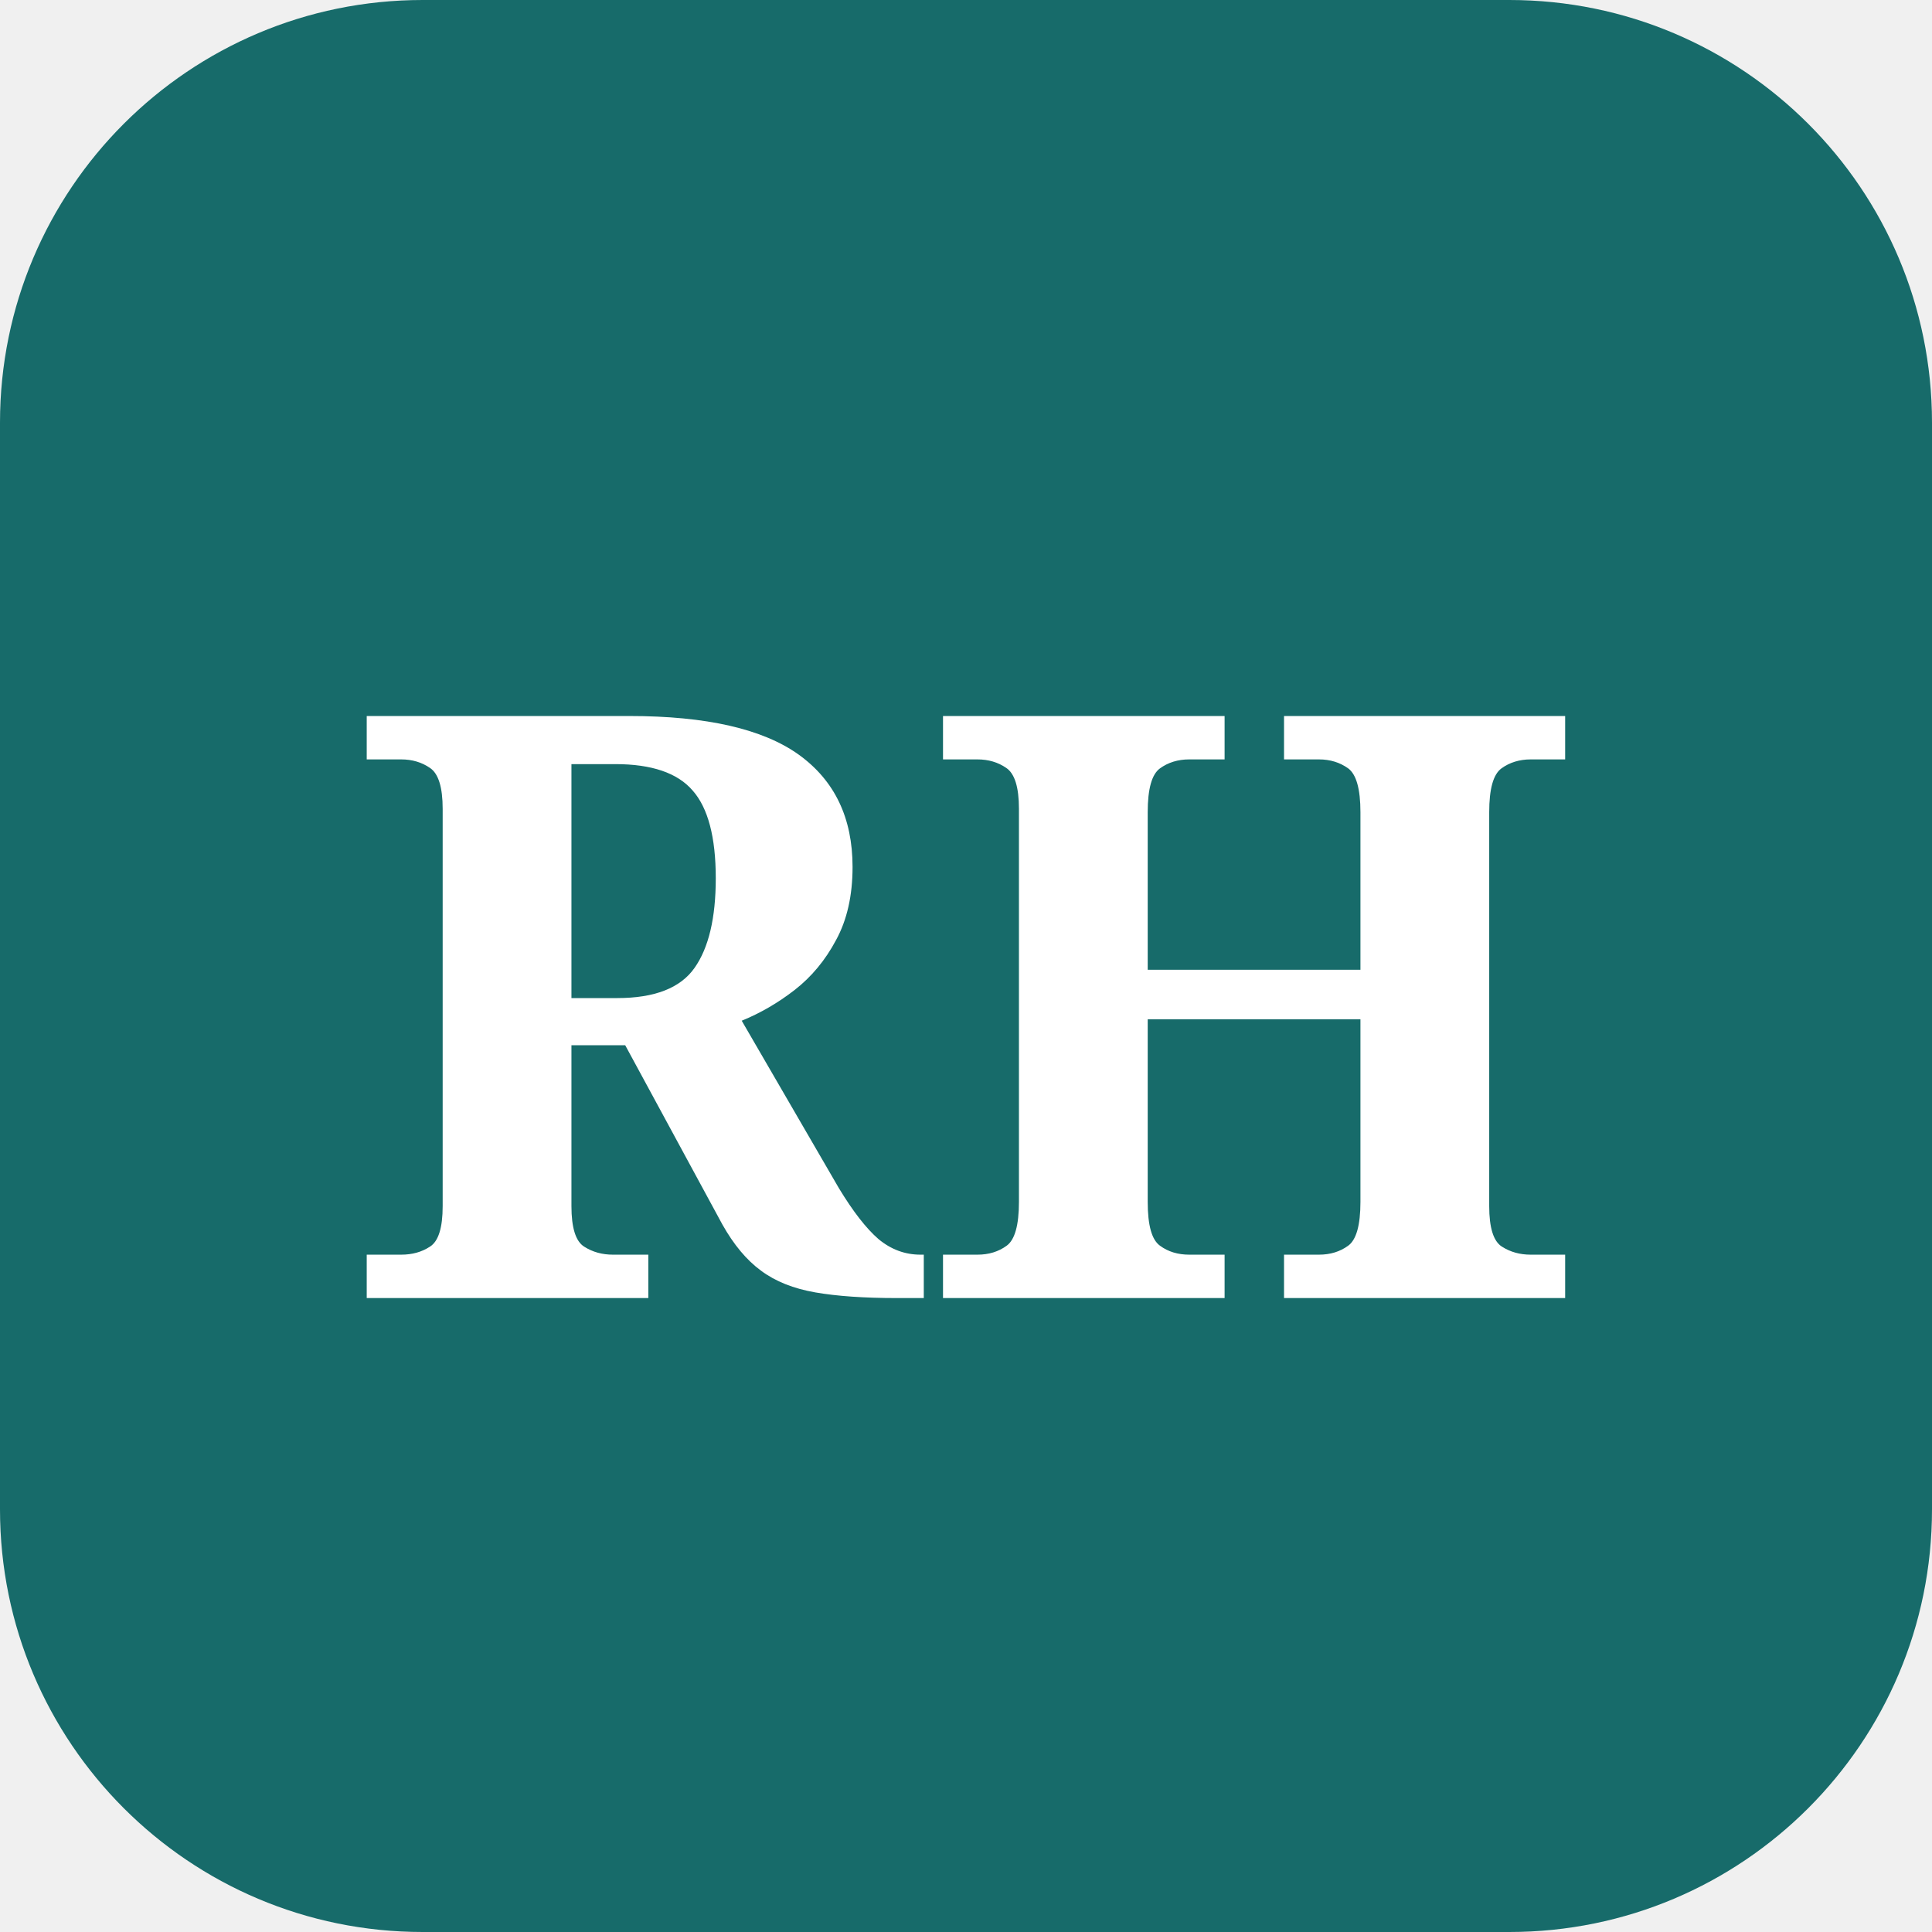
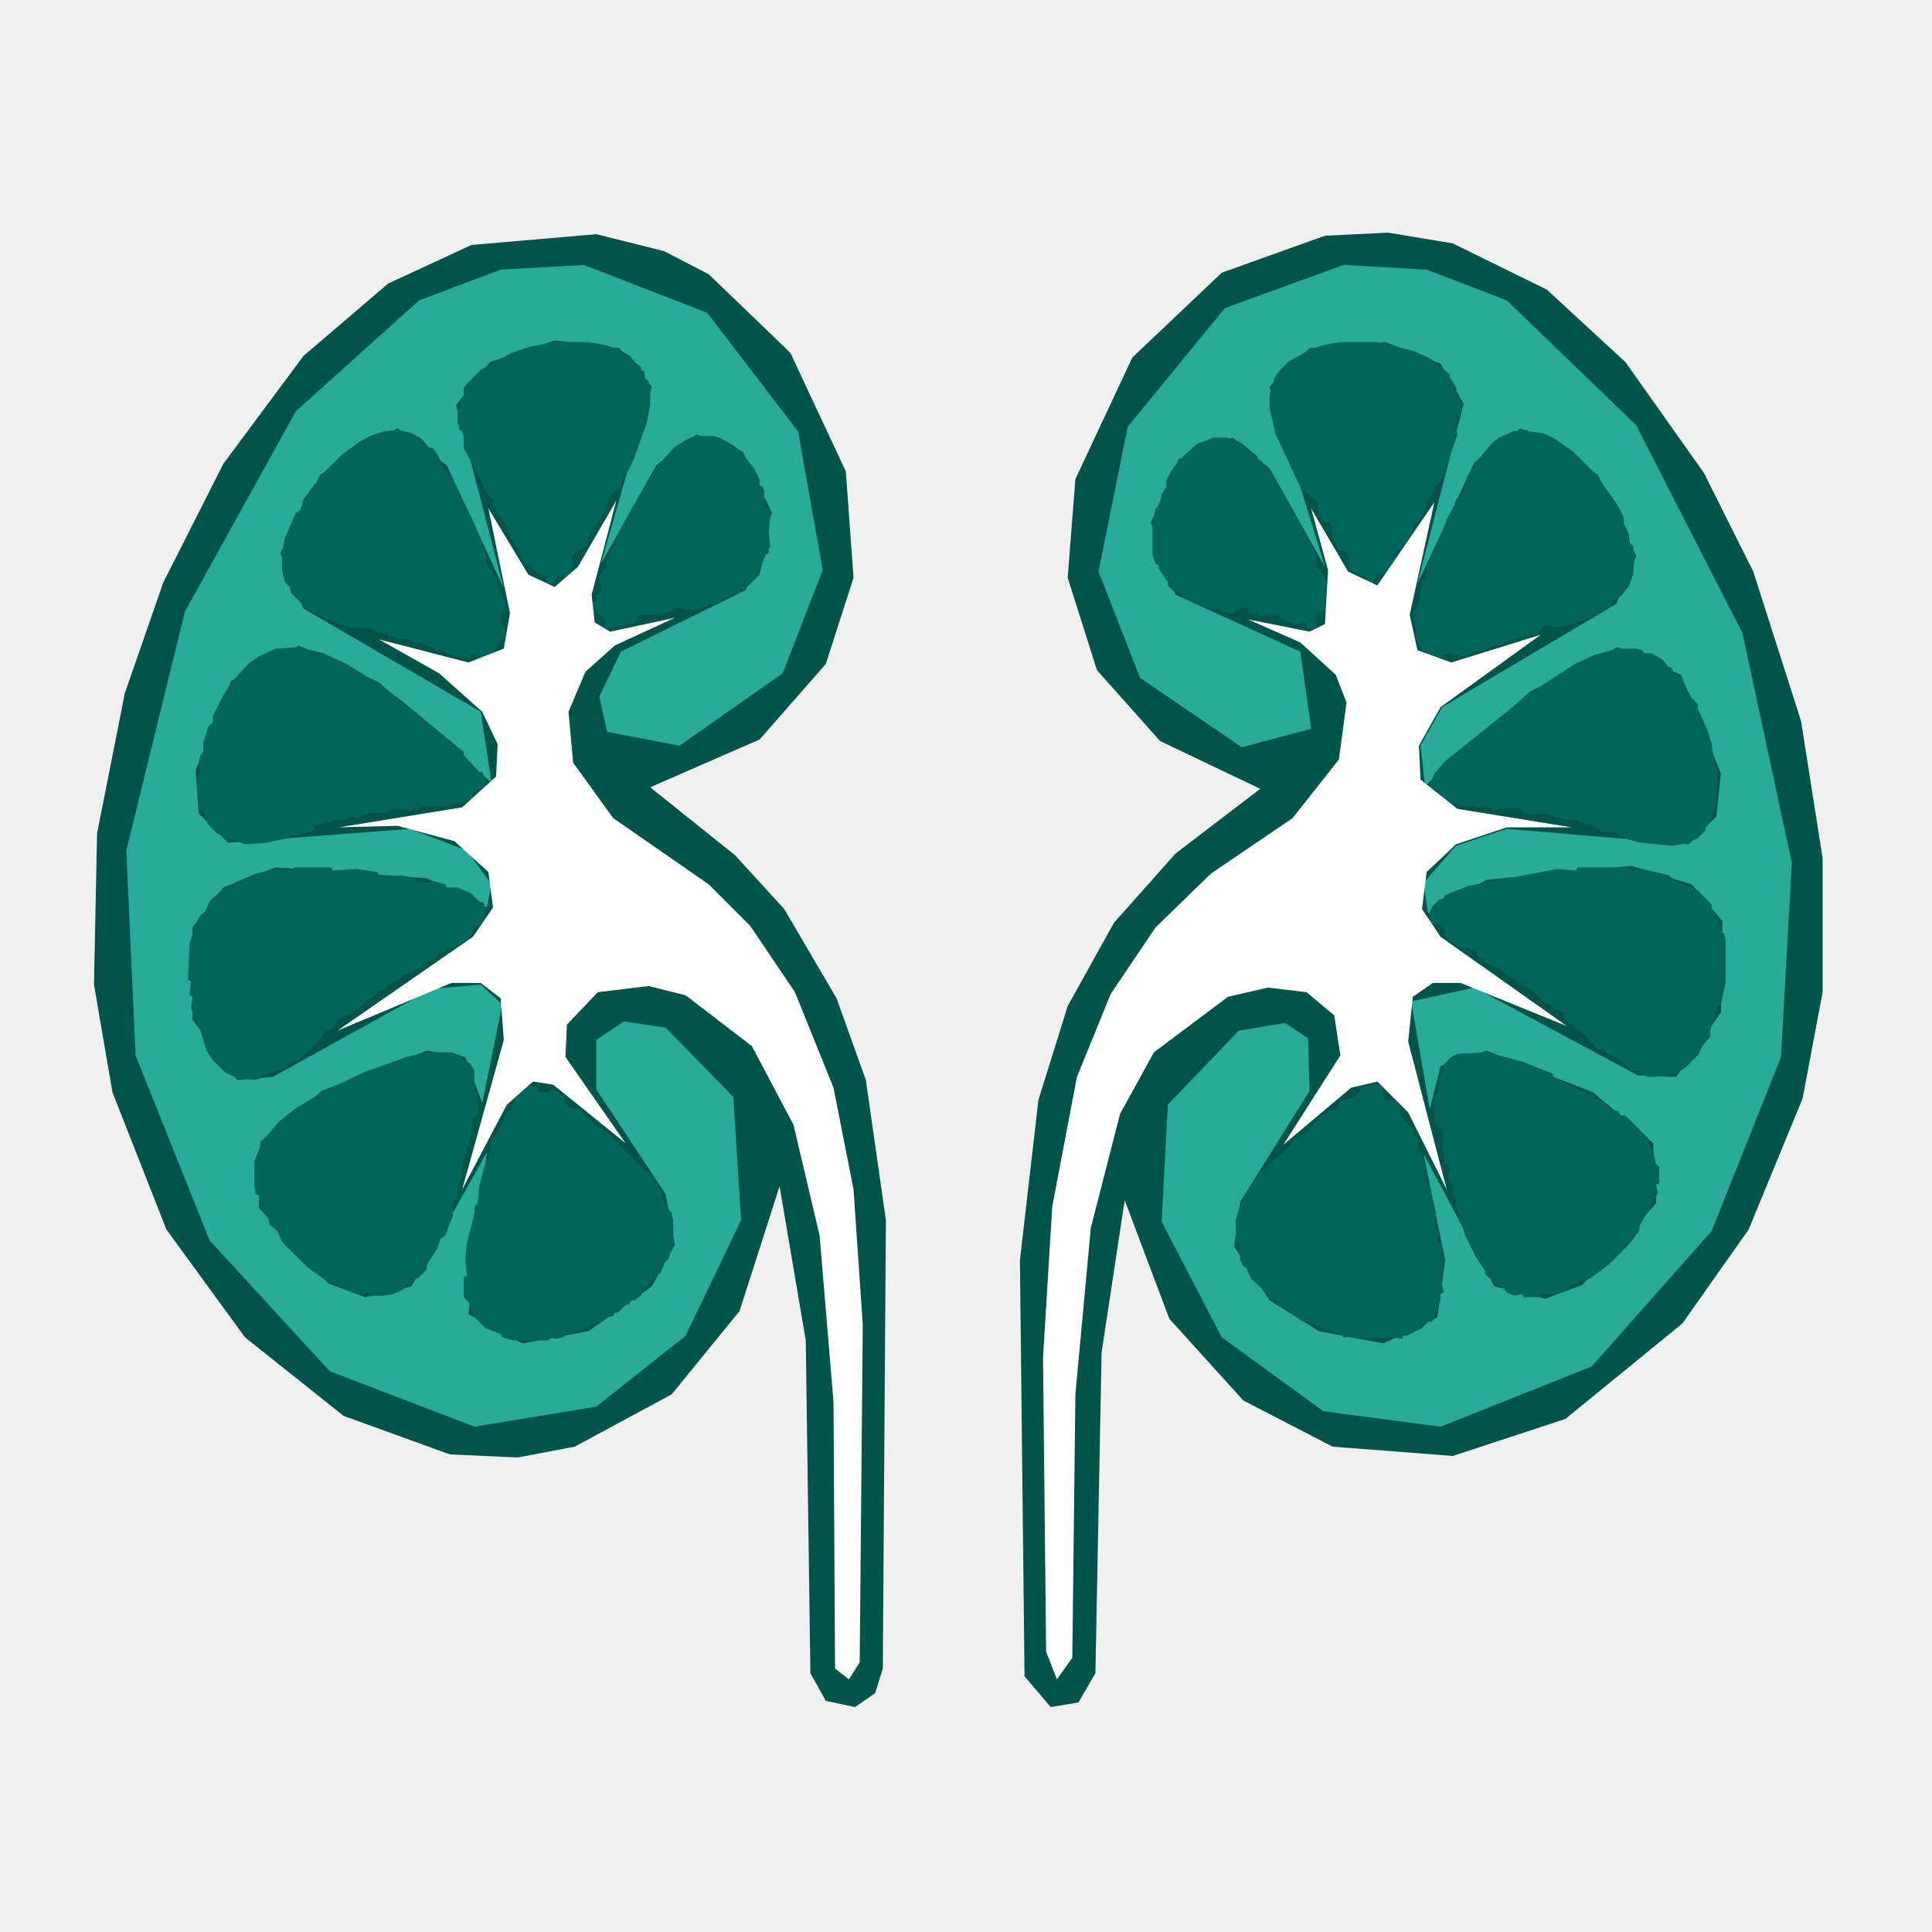
- <svg xmlns="http://www.w3.org/2000/svg" viewBox="0 0 64 64">
-   <rect width="64" height="64" rx="14" fill="#176b6a" />
-   <text x="32" y="43" text-anchor="middle" font-size="27" font-weight="600" font-family="Georgia,serif" fill="#ffffff">RH</text>
+ <svg xmlns="http://www.w3.org/2000/svg" width="1254" height="1254" viewBox="0 0 1254 1254" fill="none">
+   <path d="M 943.0,158.0 L 901.0,151.0 L 860.0,153.0 L 793.0,177.0 L 735.0,232.0 L 698.0,311.0 L 693.0,375.0 L 712.0,435.0 L 753.0,481.0 L 818.0,512.0 L 763.0,554.0 L 723.0,599.0 L 693.0,653.0 L 674.0,714.0 L 662.0,818.0 L 665.0,1088.0 L 682.0,1108.0 L 700.0,1105.0 L 711.0,1086.0 L 715.0,878.0 L 730.0,779.0 L 759.0,856.0 L 807.0,909.0 L 865.0,939.0 L 943.0,945.0 L 1016.0,921.0 L 1092.0,859.0 L 1135.0,798.0 L 1170.0,713.0 L 1183.0,644.0 L 1183.0,557.0 L 1169.0,468.0 L 1138.0,371.0 L 1106.0,307.0 L 1055.0,235.0 L 1004.0,188.0 Z" fill="#02534a" />
+   <path d="M 306.0,159.0 L 252.0,184.0 L 197.0,231.0 L 145.0,301.0 L 106.0,378.0 L 81.0,450.0 L 63.0,541.0 L 61.0,639.0 L 73.0,709.0 L 108.0,798.0 L 159.0,868.0 L 223.0,919.0 L 292.0,944.0 L 336.0,946.0 L 373.0,939.0 L 436.0,905.0 L 480.0,851.0 L 506.0,770.0 L 523.0,870.0 L 526.0,1086.0 L 536.0,1104.0 L 555.0,1108.0 L 568.0,1099.0 L 573.0,1083.0 L 575.0,792.0 L 562.0,701.0 L 543.0,648.0 L 509.0,590.0 L 477.0,555.0 L 422.0,511.0 L 493.0,480.0 L 536.0,431.0 L 554.0,375.0 L 549.0,306.0 L 513.0,229.0 L 460.0,178.0 L 431.0,163.0 L 387.0,152.0 Z" fill="#02534a" />
+   <path d="M 872.0,172.0 L 795.0,200.0 L 732.0,277.0 L 713.0,371.0 L 740.0,440.0 L 806.0,485.0 L 851.0,473.0 L 844.0,423.0 L 763.0,386.0 L 747.0,339.0 L 765.0,298.0 L 800.0,284.0 L 824.0,304.0 L 860.0,368.0 L 824.0,251.0 L 850.0,226.0 L 899.0,222.0 L 935.0,236.0 L 950.0,262.0 L 920.0,379.0 L 957.0,300.0 L 987.0,278.0 L 1037.0,308.0 L 1062.0,361.0 L 1049.0,392.0 L 936.0,459.0 L 922.0,484.0 L 925.0,510.0 L 993.0,449.0 L 1050.0,420.0 L 1091.0,438.0 L 1117.0,502.0 L 1114.0,530.0 L 1096.0,548.0 L 978.0,538.0 L 945.0,549.0 L 924.0,573.0 L 927.0,593.0 L 965.0,571.0 L 1059.0,562.0 L 1098.0,574.0 L 1118.0,598.0 L 1117.0,657.0 L 1088.0,699.0 L 1063.0,698.0 L 957.0,641.0 L 916.0,650.0 L 928.0,720.0 L 935.0,692.0 L 965.0,682.0 L 1034.0,709.0 L 1073.0,742.0 L 1075.0,781.0 L 1027.0,834.0 L 1003.0,843.0 L 970.0,835.0 L 924.0,749.0 L 938.0,818.0 L 933.0,855.0 L 898.0,872.0 L 856.0,864.0 L 824.0,844.0 L 801.0,809.0 L 805.0,780.0 L 850.0,708.0 L 849.0,674.0 L 834.0,664.0 L 804.0,669.0 L 758.0,717.0 L 754.0,793.0 L 793.0,868.0 L 859.0,916.0 L 935.0,926.0 L 1033.0,887.0 L 1111.0,799.0 L 1156.0,686.0 L 1163.0,560.0 L 1131.0,411.0 L 1062.0,276.0 L 978.0,195.0 L 926.0,175.0 Z" fill="#28ac99" />
+   <path d="M 379.0,172.0 L 325.0,175.0 L 272.0,195.0 L 192.0,267.0 L 120.0,397.0 L 82.0,552.0 L 88.0,685.0 L 136.0,805.0 L 214.0,890.0 L 308.0,926.0 L 387.0,913.0 L 445.0,867.0 L 481.0,792.0 L 476.0,712.0 L 432.0,667.0 L 405.0,663.0 L 387.0,675.0 L 387.0,707.0 L 432.0,775.0 L 438.0,808.0 L 423.0,835.0 L 382.0,864.0 L 339.0,872.0 L 304.0,853.0 L 316.0,748.0 L 267.0,835.0 L 237.0,842.0 L 213.0,833.0 L 168.0,784.0 L 169.0,741.0 L 209.0,708.0 L 277.0,682.0 L 302.0,686.0 L 313.0,716.0 L 326.0,652.0 L 312.0,639.0 L 280.0,642.0 L 177.0,699.0 L 154.0,701.0 L 125.0,662.0 L 125.0,602.0 L 145.0,576.0 L 179.0,563.0 L 277.0,570.0 L 316.0,589.0 L 319.0,574.0 L 303.0,552.0 L 266.0,538.0 L 148.0,547.0 L 129.0,528.0 L 127.0,500.0 L 150.0,442.0 L 194.0,419.0 L 246.0,443.0 L 319.0,508.0 L 312.0,462.0 L 197.0,395.0 L 182.0,359.0 L 208.0,308.0 L 258.0,278.0 L 290.0,302.0 L 327.0,382.0 L 296.0,263.0 L 318.0,235.0 L 360.0,221.0 L 402.0,226.0 L 423.0,251.0 L 390.0,366.0 L 426.0,302.0 L 452.0,282.0 L 482.0,293.0 L 501.0,333.0 L 484.0,383.0 L 403.0,423.0 L 389.0,452.0 L 394.0,475.0 L 441.0,484.0 L 508.0,437.0 L 534.0,370.0 L 518.0,280.0 L 459.0,203.0 Z" fill="#28ac99" />
+   <path d="M 314.0,586.0 L 311.0,585.0 L 306.0,580.0 L 297.0,576.0 L 290.0,576.0 L 289.0,574.0 L 282.0,572.0 L 276.0,573.0 L 271.0,572.0 L 270.0,570.0 L 260.0,568.0 L 252.0,569.0 L 246.0,568.0 L 245.0,566.0 L 231.0,564.0 L 216.0,565.0 L 215.0,563.0 L 191.0,563.0 L 190.0,565.0 L 179.0,564.0 L 166.0,567.0 L 152.0,573.0 L 151.0,575.0 L 145.0,577.0 L 136.0,585.0 L 133.0,592.0 L 130.0,594.0 L 126.0,602.0 L 123.0,613.0 L 122.0,636.0 L 124.0,637.0 L 123.0,646.0 L 125.0,647.0 L 124.0,654.0 L 126.0,661.0 L 128.0,662.0 L 134.0,682.0 L 138.0,688.0 L 146.0,696.0 L 154.0,700.0 L 165.0,701.0 L 169.0,700.0 L 170.0,698.0 L 186.0,693.0 L 188.0,690.0 L 192.0,689.0 L 201.0,682.0 L 210.0,672.0 L 211.0,669.0 L 214.0,669.0 L 218.0,665.0 L 219.0,662.0 L 228.0,658.0 L 230.0,655.0 L 232.0,655.0 L 236.0,652.0 L 239.0,648.0 L 241.0,648.0 L 246.0,643.0 L 250.0,642.0 L 252.0,639.0 L 259.0,636.0 L 263.0,632.0 L 265.0,632.0 L 284.0,621.0 L 285.0,618.0 L 288.0,618.0 L 292.0,615.0 L 295.0,615.0 L 305.0,608.0 L 307.0,602.0 L 311.0,600.0 L 314.0,596.0 L 315.0,591.0 Z" fill="#03645a" />
+   <path d="M 930.0,588.0 L 928.0,592.0 L 928.0,597.0 L 929.0,599.0 L 934.0,600.0 L 938.0,604.0 L 938.0,607.0 L 941.0,611.0 L 947.0,615.0 L 953.0,615.0 L 955.0,617.0 L 957.0,617.0 L 959.0,619.0 L 959.0,621.0 L 963.0,623.0 L 964.0,625.0 L 974.0,629.0 L 979.0,634.0 L 983.0,635.0 L 985.0,638.0 L 987.0,638.0 L 988.0,640.0 L 992.0,641.0 L 1003.0,651.0 L 1005.0,651.0 L 1009.0,655.0 L 1015.0,657.0 L 1015.0,661.0 L 1018.0,664.0 L 1021.0,665.0 L 1024.0,669.0 L 1026.0,669.0 L 1037.0,681.0 L 1041.0,682.0 L 1055.0,691.0 L 1059.0,695.0 L 1064.0,695.0 L 1067.0,698.0 L 1070.0,699.0 L 1075.0,699.0 L 1076.0,698.0 L 1083.0,699.0 L 1084.0,697.0 L 1087.0,697.0 L 1094.0,693.0 L 1102.0,685.0 L 1105.0,679.0 L 1110.0,673.0 L 1110.0,669.0 L 1115.0,653.0 L 1117.0,652.0 L 1120.0,638.0 L 1120.0,609.0 L 1119.0,606.0 L 1117.0,605.0 L 1116.0,599.0 L 1114.0,596.0 L 1114.0,593.0 L 1111.0,590.0 L 1111.0,587.0 L 1102.0,578.0 L 1086.0,571.0 L 1083.0,568.0 L 1066.0,564.0 L 1058.0,565.0 L 1057.0,563.0 L 1024.0,563.0 L 1023.0,565.0 L 1011.0,564.0 L 953.0,575.0 L 938.0,581.0 L 937.0,583.0 L 934.0,584.0 Z" fill="#03645a" />
+   <path d="M 946.0,684.0 L 942.0,686.0 L 937.0,691.0 L 937.0,694.0 L 934.0,700.0 L 933.0,710.0 L 931.0,711.0 L 931.0,726.0 L 932.0,730.0 L 937.0,734.0 L 936.0,745.0 L 938.0,755.0 L 940.0,756.0 L 941.0,759.0 L 940.0,765.0 L 943.0,770.0 L 943.0,776.0 L 945.0,778.0 L 945.0,783.0 L 951.0,802.0 L 958.0,816.0 L 964.0,825.0 L 964.0,827.0 L 971.0,834.0 L 976.0,836.0 L 978.0,839.0 L 983.0,841.0 L 988.0,840.0 L 989.0,842.0 L 1000.0,842.0 L 1001.0,840.0 L 1011.0,840.0 L 1018.0,837.0 L 1019.0,835.0 L 1027.0,831.0 L 1032.0,830.0 L 1044.0,821.0 L 1057.0,808.0 L 1064.0,799.0 L 1064.0,796.0 L 1073.0,780.0 L 1073.0,778.0 L 1075.0,777.0 L 1076.0,774.0 L 1075.0,769.0 L 1077.0,768.0 L 1077.0,757.0 L 1075.0,756.0 L 1073.0,747.0 L 1070.0,742.0 L 1070.0,739.0 L 1055.0,724.0 L 1052.0,724.0 L 1050.0,721.0 L 1048.0,721.0 L 1044.0,717.0 L 1035.0,713.0 L 1034.0,710.0 L 1030.0,710.0 L 1029.0,708.0 L 1026.0,708.0 L 1008.0,699.0 L 1008.0,697.0 L 988.0,689.0 L 965.0,683.0 Z" fill="#03645a" />
+   <path d="M 299.0,685.0 L 293.0,683.0 L 277.0,683.0 L 264.0,686.0 L 236.0,696.0 L 209.0,709.0 L 191.0,720.0 L 181.0,728.0 L 170.0,741.0 L 165.0,754.0 L 165.0,770.0 L 166.0,775.0 L 168.0,776.0 L 169.0,779.0 L 169.0,783.0 L 171.0,784.0 L 171.0,787.0 L 174.0,790.0 L 175.0,795.0 L 180.0,799.0 L 183.0,806.0 L 200.0,823.0 L 213.0,832.0 L 229.0,839.0 L 233.0,840.0 L 239.0,839.0 L 240.0,841.0 L 249.0,841.0 L 255.0,840.0 L 262.0,837.0 L 264.0,834.0 L 266.0,834.0 L 269.0,830.0 L 271.0,830.0 L 277.0,824.0 L 277.0,821.0 L 284.0,810.0 L 286.0,804.0 L 289.0,802.0 L 294.0,789.0 L 294.0,782.0 L 295.0,779.0 L 297.0,778.0 L 297.0,770.0 L 300.0,762.0 L 301.0,753.0 L 305.0,740.0 L 307.0,726.0 L 310.0,723.0 L 310.0,710.0 L 308.0,709.0 L 308.0,695.0 L 305.0,690.0 L 301.0,688.0 Z" fill="#03645a" />
+   <path d="M 343.0,705.0 L 334.0,713.0 L 332.0,721.0 L 329.0,722.0 L 323.0,735.0 L 319.0,740.0 L 317.0,752.0 L 315.0,755.0 L 311.0,770.0 L 310.0,781.0 L 308.0,783.0 L 308.0,787.0 L 303.0,807.0 L 302.0,817.0 L 303.0,828.0 L 301.0,829.0 L 301.0,842.0 L 304.0,845.0 L 308.0,855.0 L 315.0,862.0 L 325.0,866.0 L 326.0,868.0 L 333.0,870.0 L 356.0,870.0 L 357.0,868.0 L 360.0,869.0 L 366.0,868.0 L 367.0,866.0 L 378.0,863.0 L 388.0,858.0 L 391.0,858.0 L 394.0,855.0 L 398.0,854.0 L 399.0,852.0 L 401.0,852.0 L 406.0,847.0 L 408.0,847.0 L 410.0,844.0 L 412.0,844.0 L 416.0,841.0 L 417.0,838.0 L 423.0,831.0 L 429.0,826.0 L 431.0,820.0 L 434.0,817.0 L 437.0,808.0 L 437.0,793.0 L 436.0,787.0 L 433.0,784.0 L 426.0,767.0 L 395.0,736.0 L 390.0,732.0 L 388.0,732.0 L 376.0,720.0 L 370.0,719.0 L 367.0,716.0 L 366.0,711.0 L 364.0,711.0 L 359.0,707.0 L 357.0,707.0 L 356.0,709.0 L 351.0,709.0 L 349.0,707.0 L 349.0,705.0 Z" fill="#03645a" />
+   <path d="M 889.0,704.0 L 883.0,706.0 L 883.0,708.0 L 879.0,712.0 L 870.0,715.0 L 869.0,718.0 L 866.0,721.0 L 863.0,721.0 L 861.0,723.0 L 859.0,723.0 L 849.0,734.0 L 844.0,738.0 L 841.0,739.0 L 835.0,746.0 L 818.0,761.0 L 809.0,774.0 L 804.0,785.0 L 802.0,792.0 L 802.0,806.0 L 804.0,807.0 L 805.0,818.0 L 807.0,822.0 L 809.0,823.0 L 812.0,830.0 L 823.0,840.0 L 824.0,843.0 L 828.0,844.0 L 831.0,848.0 L 833.0,848.0 L 844.0,857.0 L 850.0,858.0 L 860.0,863.0 L 871.0,866.0 L 872.0,868.0 L 883.0,868.0 L 884.0,869.0 L 904.0,868.0 L 910.0,869.0 L 911.0,867.0 L 913.0,867.0 L 923.0,862.0 L 927.0,858.0 L 929.0,858.0 L 931.0,856.0 L 931.0,853.0 L 935.0,844.0 L 935.0,840.0 L 937.0,839.0 L 936.0,833.0 L 937.0,818.0 L 935.0,807.0 L 933.0,806.0 L 934.0,801.0 L 932.0,800.0 L 931.0,795.0 L 932.0,787.0 L 928.0,771.0 L 926.0,770.0 L 926.0,762.0 L 923.0,749.0 L 921.0,747.0 L 920.0,738.0 L 917.0,737.0 L 917.0,733.0 L 911.0,727.0 L 909.0,723.0 L 908.0,717.0 L 906.0,715.0 L 899.0,714.0 L 897.0,705.0 L 895.0,704.0 Z" fill="#03645a" />
+   <path d="M 128.0,503.0 L 129.0,524.0 L 132.0,527.0 L 135.0,535.0 L 141.0,541.0 L 144.0,542.0 L 146.0,545.0 L 154.0,546.0 L 159.0,548.0 L 173.0,547.0 L 187.0,544.0 L 189.0,542.0 L 194.0,542.0 L 203.0,539.0 L 205.0,536.0 L 219.0,532.0 L 224.0,532.0 L 228.0,530.0 L 233.0,531.0 L 234.0,529.0 L 244.0,527.0 L 251.0,528.0 L 252.0,526.0 L 258.0,525.0 L 271.0,526.0 L 272.0,524.0 L 283.0,523.0 L 291.0,524.0 L 292.0,522.0 L 303.0,520.0 L 307.0,518.0 L 307.0,515.0 L 310.0,512.0 L 315.0,512.0 L 315.0,506.0 L 313.0,501.0 L 311.0,501.0 L 301.0,490.0 L 301.0,488.0 L 261.0,455.0 L 246.0,444.0 L 225.0,431.0 L 210.0,424.0 L 194.0,420.0 L 179.0,421.0 L 168.0,426.0 L 161.0,431.0 L 151.0,442.0 L 145.0,451.0 L 138.0,465.0 L 138.0,469.0 L 135.0,472.0 L 132.0,482.0 L 132.0,489.0 L 130.0,490.0 L 129.0,495.0 L 130.0,502.0 Z" fill="#03645a" />
+   <path d="M 1115.0,498.0 L 1113.0,497.0 L 1111.0,483.0 L 1108.0,473.0 L 1102.0,460.0 L 1102.0,457.0 L 1098.0,453.0 L 1091.0,440.0 L 1086.0,436.0 L 1085.0,433.0 L 1083.0,433.0 L 1079.0,428.0 L 1072.0,424.0 L 1067.0,424.0 L 1066.0,422.0 L 1062.0,421.0 L 1050.0,421.0 L 1035.0,425.0 L 1022.0,431.0 L 993.0,450.0 L 938.0,494.0 L 931.0,502.0 L 928.0,509.0 L 928.0,512.0 L 933.0,513.0 L 936.0,518.0 L 945.0,522.0 L 959.0,524.0 L 968.0,524.0 L 969.0,526.0 L 983.0,524.0 L 988.0,526.0 L 989.0,528.0 L 995.0,529.0 L 1002.0,528.0 L 1017.0,532.0 L 1024.0,532.0 L 1026.0,534.0 L 1035.0,536.0 L 1040.0,540.0 L 1047.0,540.0 L 1050.0,541.0 L 1051.0,543.0 L 1054.0,543.0 L 1057.0,545.0 L 1065.0,547.0 L 1086.0,549.0 L 1096.0,547.0 L 1102.0,544.0 L 1107.0,539.0 L 1107.0,537.0 L 1111.0,531.0 L 1114.0,521.0 Z" fill="#03645a" />
+   <path d="M 233.0,287.0 L 222.0,295.0 L 209.0,308.0 L 197.0,324.0 L 195.0,331.0 L 192.0,333.0 L 185.0,349.0 L 183.0,359.0 L 183.0,370.0 L 185.0,378.0 L 188.0,381.0 L 189.0,385.0 L 200.0,396.0 L 212.0,402.0 L 227.0,407.0 L 241.0,408.0 L 244.0,410.0 L 251.0,411.0 L 252.0,413.0 L 255.0,413.0 L 260.0,415.0 L 265.0,415.0 L 269.0,417.0 L 274.0,417.0 L 275.0,419.0 L 281.0,420.0 L 283.0,423.0 L 288.0,423.0 L 295.0,426.0 L 305.0,427.0 L 306.0,425.0 L 310.0,425.0 L 311.0,427.0 L 320.0,425.0 L 323.0,416.0 L 327.0,415.0 L 328.0,412.0 L 328.0,407.0 L 325.0,405.0 L 325.0,399.0 L 327.0,398.0 L 328.0,392.0 L 326.0,386.0 L 324.0,385.0 L 322.0,375.0 L 316.0,366.0 L 315.0,358.0 L 308.0,340.0 L 303.0,330.0 L 298.0,323.0 L 298.0,319.0 L 293.0,309.0 L 291.0,308.0 L 289.0,303.0 L 287.0,302.0 L 284.0,295.0 L 281.0,291.0 L 278.0,290.0 L 274.0,285.0 L 267.0,281.0 L 258.0,279.0 L 249.0,280.0 L 240.0,283.0 Z" fill="#03645a" />
+   <path d="M 1008.0,284.0 L 1001.0,281.0 L 992.0,280.0 L 991.0,279.0 L 982.0,280.0 L 973.0,284.0 L 969.0,287.0 L 958.0,300.0 L 952.0,310.0 L 952.0,314.0 L 948.0,322.0 L 945.0,324.0 L 944.0,328.0 L 939.0,337.0 L 935.0,349.0 L 931.0,356.0 L 926.0,369.0 L 925.0,376.0 L 924.0,376.0 L 922.0,380.0 L 922.0,388.0 L 919.0,395.0 L 917.0,397.0 L 919.0,407.0 L 919.0,415.0 L 923.0,421.0 L 923.0,423.0 L 925.0,423.0 L 929.0,426.0 L 936.0,427.0 L 937.0,425.0 L 940.0,424.0 L 949.0,426.0 L 954.0,425.0 L 960.0,422.0 L 963.0,422.0 L 969.0,419.0 L 974.0,419.0 L 981.0,415.0 L 999.0,411.0 L 1002.0,406.0 L 1014.0,407.0 L 1032.0,401.0 L 1045.0,394.0 L 1047.0,390.0 L 1052.0,387.0 L 1057.0,381.0 L 1060.0,373.0 L 1061.0,361.0 L 1060.0,354.0 L 1058.0,353.0 L 1057.0,346.0 L 1054.0,340.0 L 1054.0,336.0 L 1050.0,328.0 L 1036.0,308.0 L 1021.0,293.0 Z" fill="#03645a" />
+   <path d="M 393.0,224.0 L 382.0,222.0 L 360.0,222.0 L 344.0,225.0 L 332.0,229.0 L 312.0,240.0 L 303.0,249.0 L 301.0,252.0 L 301.0,257.0 L 299.0,261.0 L 299.0,265.0 L 297.0,266.0 L 297.0,275.0 L 298.0,276.0 L 298.0,279.0 L 300.0,280.0 L 301.0,283.0 L 301.0,291.0 L 313.0,313.0 L 314.0,318.0 L 315.0,318.0 L 318.0,323.0 L 320.0,324.0 L 320.0,327.0 L 329.0,342.0 L 329.0,344.0 L 335.0,355.0 L 337.0,356.0 L 337.0,359.0 L 341.0,366.0 L 345.0,368.0 L 348.0,372.0 L 355.0,374.0 L 354.0,379.0 L 359.0,379.0 L 362.0,374.0 L 368.0,374.0 L 370.0,372.0 L 370.0,370.0 L 372.0,368.0 L 371.0,362.0 L 375.0,357.0 L 377.0,357.0 L 381.0,354.0 L 383.0,345.0 L 384.0,345.0 L 385.0,342.0 L 388.0,340.0 L 388.0,338.0 L 390.0,337.0 L 390.0,335.0 L 393.0,332.0 L 395.0,323.0 L 403.0,316.0 L 404.0,310.0 L 408.0,305.0 L 411.0,299.0 L 420.0,274.0 L 422.0,263.0 L 422.0,251.0 L 421.0,250.0 L 421.0,247.0 L 419.0,246.0 L 418.0,241.0 L 416.0,240.0 L 416.0,238.0 L 412.0,235.0 L 409.0,231.0 L 402.0,227.0 Z" fill="#03645a" />
+   <path d="M 870.0,222.0 L 859.0,224.0 L 850.0,227.0 L 836.0,235.0 L 830.0,241.0 L 827.0,246.0 L 824.0,256.0 L 824.0,265.0 L 828.0,282.0 L 843.0,314.0 L 845.0,317.0 L 855.0,326.0 L 855.0,330.0 L 859.0,338.0 L 864.0,340.0 L 865.0,349.0 L 869.0,357.0 L 872.0,357.0 L 875.0,360.0 L 875.0,368.0 L 876.0,370.0 L 887.0,375.0 L 888.0,379.0 L 891.0,379.0 L 893.0,374.0 L 895.0,373.0 L 901.0,373.0 L 902.0,370.0 L 904.0,368.0 L 904.0,362.0 L 906.0,360.0 L 907.0,357.0 L 912.0,354.0 L 917.0,345.0 L 918.0,340.0 L 919.0,340.0 L 923.0,335.0 L 926.0,326.0 L 930.0,320.0 L 931.0,316.0 L 934.0,314.0 L 937.0,308.0 L 946.0,282.0 L 945.0,277.0 L 946.0,271.0 L 948.0,270.0 L 949.0,262.0 L 948.0,261.0 L 948.0,258.0 L 946.0,257.0 L 945.0,251.0 L 941.0,245.0 L 941.0,243.0 L 929.0,233.0 L 918.0,228.0 L 899.0,223.0 L 892.0,222.0 Z" fill="#03645a" />
+   <path d="M 777.0,288.0 L 766.0,298.0 L 760.0,306.0 L 757.0,312.0 L 757.0,316.0 L 754.0,321.0 L 752.0,329.0 L 750.0,330.0 L 748.0,339.0 L 748.0,360.0 L 750.0,366.0 L 752.0,367.0 L 752.0,369.0 L 758.0,378.0 L 758.0,380.0 L 762.0,384.0 L 765.0,384.0 L 768.0,388.0 L 779.0,393.0 L 799.0,398.0 L 801.0,398.0 L 802.0,396.0 L 804.0,396.0 L 806.0,394.0 L 810.0,395.0 L 810.0,397.0 L 812.0,398.0 L 817.0,398.0 L 818.0,400.0 L 828.0,399.0 L 831.0,400.0 L 831.0,402.0 L 833.0,402.0 L 840.0,405.0 L 843.0,405.0 L 844.0,404.0 L 848.0,405.0 L 848.0,408.0 L 854.0,408.0 L 854.0,401.0 L 858.0,396.0 L 860.0,396.0 L 862.0,394.0 L 862.0,383.0 L 861.0,378.0 L 859.0,373.0 L 855.0,368.0 L 854.0,360.0 L 850.0,352.0 L 848.0,351.0 L 848.0,348.0 L 841.0,334.0 L 838.0,332.0 L 837.0,327.0 L 829.0,313.0 L 823.0,304.0 L 816.0,298.0 L 816.0,296.0 L 805.0,287.0 L 796.0,284.0 L 788.0,284.0 Z" fill="#03645a" />
+   <path d="M 476.0,289.0 L 467.0,284.0 L 463.0,283.0 L 452.0,283.0 L 446.0,285.0 L 438.0,290.0 L 427.0,302.0 L 410.0,330.0 L 400.0,349.0 L 400.0,353.0 L 399.0,355.0 L 397.0,356.0 L 394.0,362.0 L 393.0,369.0 L 389.0,374.0 L 390.0,382.0 L 389.0,386.0 L 387.0,386.0 L 387.0,389.0 L 385.0,391.0 L 385.0,396.0 L 387.0,398.0 L 390.0,399.0 L 393.0,403.0 L 393.0,408.0 L 399.0,408.0 L 400.0,406.0 L 405.0,406.0 L 412.0,404.0 L 415.0,399.0 L 425.0,399.0 L 435.0,397.0 L 437.0,395.0 L 440.0,394.0 L 446.0,396.0 L 450.0,396.0 L 467.0,391.0 L 474.0,386.0 L 478.0,386.0 L 484.0,382.0 L 493.0,373.0 L 495.0,365.0 L 497.0,360.0 L 499.0,359.0 L 499.0,356.0 L 500.0,355.0 L 499.0,346.0 L 500.0,334.0 L 499.0,333.0 L 499.0,330.0 L 497.0,329.0 L 496.0,325.0 L 496.0,318.0 L 495.0,316.0 L 493.0,315.0 L 493.0,311.0 L 490.0,305.0 L 481.0,293.0 Z" fill="#03645a" />
+   <path d="M 931.0,326.0 L 894.0,380.0 L 875.0,371.0 L 851.0,330.0 L 862.0,370.0 L 860.0,405.0 L 850.0,410.0 L 810.0,402.0 L 844.0,417.0 L 867.0,438.0 L 874.0,456.0 L 869.0,493.0 L 839.0,531.0 L 786.0,567.0 L 750.0,602.0 L 721.0,645.0 L 699.0,699.0 L 683.0,783.0 L 677.0,881.0 L 679.0,1072.0 L 686.0,1090.0 L 696.0,1076.0 L 698.0,905.0 L 708.0,797.0 L 727.0,723.0 L 749.0,683.0 L 797.0,647.0 L 823.0,641.0 L 848.0,644.0 L 866.0,659.0 L 870.0,685.0 L 833.0,743.0 L 877.0,706.0 L 894.0,702.0 L 914.0,722.0 L 939.0,772.0 L 914.0,676.0 L 917.0,647.0 L 930.0,638.0 L 948.0,638.0 L 1017.0,666.0 L 935.0,608.0 L 923.0,590.0 L 926.0,566.0 L 945.0,548.0 L 978.0,537.0 L 1020.0,537.0 L 946.0,525.0 L 922.0,506.0 L 921.0,484.0 L 935.0,459.0 L 1000.0,412.0 L 942.0,430.0 L 920.0,422.0 L 915.0,399.0 Z" fill="#ffffff" />
+   <path d="M 317.0,330.0 L 331.0,398.0 L 327.0,421.0 L 304.0,430.0 L 246.0,415.0 L 285.0,437.0 L 313.0,462.0 L 323.0,483.0 L 322.0,504.0 L 300.0,524.0 L 220.0,537.0 L 258.0,536.0 L 295.0,546.0 L 317.0,566.0 L 320.0,589.0 L 307.0,608.0 L 219.0,669.0 L 293.0,638.0 L 312.0,638.0 L 325.0,648.0 L 327.0,675.0 L 300.0,772.0 L 329.0,717.0 L 346.0,702.0 L 359.0,704.0 L 406.0,742.0 L 367.0,686.0 L 368.0,665.0 L 388.0,644.0 L 421.0,640.0 L 445.0,646.0 L 488.0,679.0 L 515.0,730.0 L 532.0,802.0 L 541.0,910.0 L 542.0,1083.0 L 551.0,1090.0 L 558.0,1079.0 L 560.0,860.0 L 554.0,772.0 L 541.0,706.0 L 516.0,644.0 L 487.0,601.0 L 460.0,574.0 L 398.0,531.0 L 372.0,495.0 L 369.0,462.0 L 380.0,436.0 L 399.0,419.0 L 438.0,401.0 L 396.0,410.0 L 386.0,404.0 L 384.0,386.0 L 400.0,325.0 L 375.0,368.0 L 360.0,381.0 L 343.0,373.0 Z" fill="#ffffff" />
</svg>
